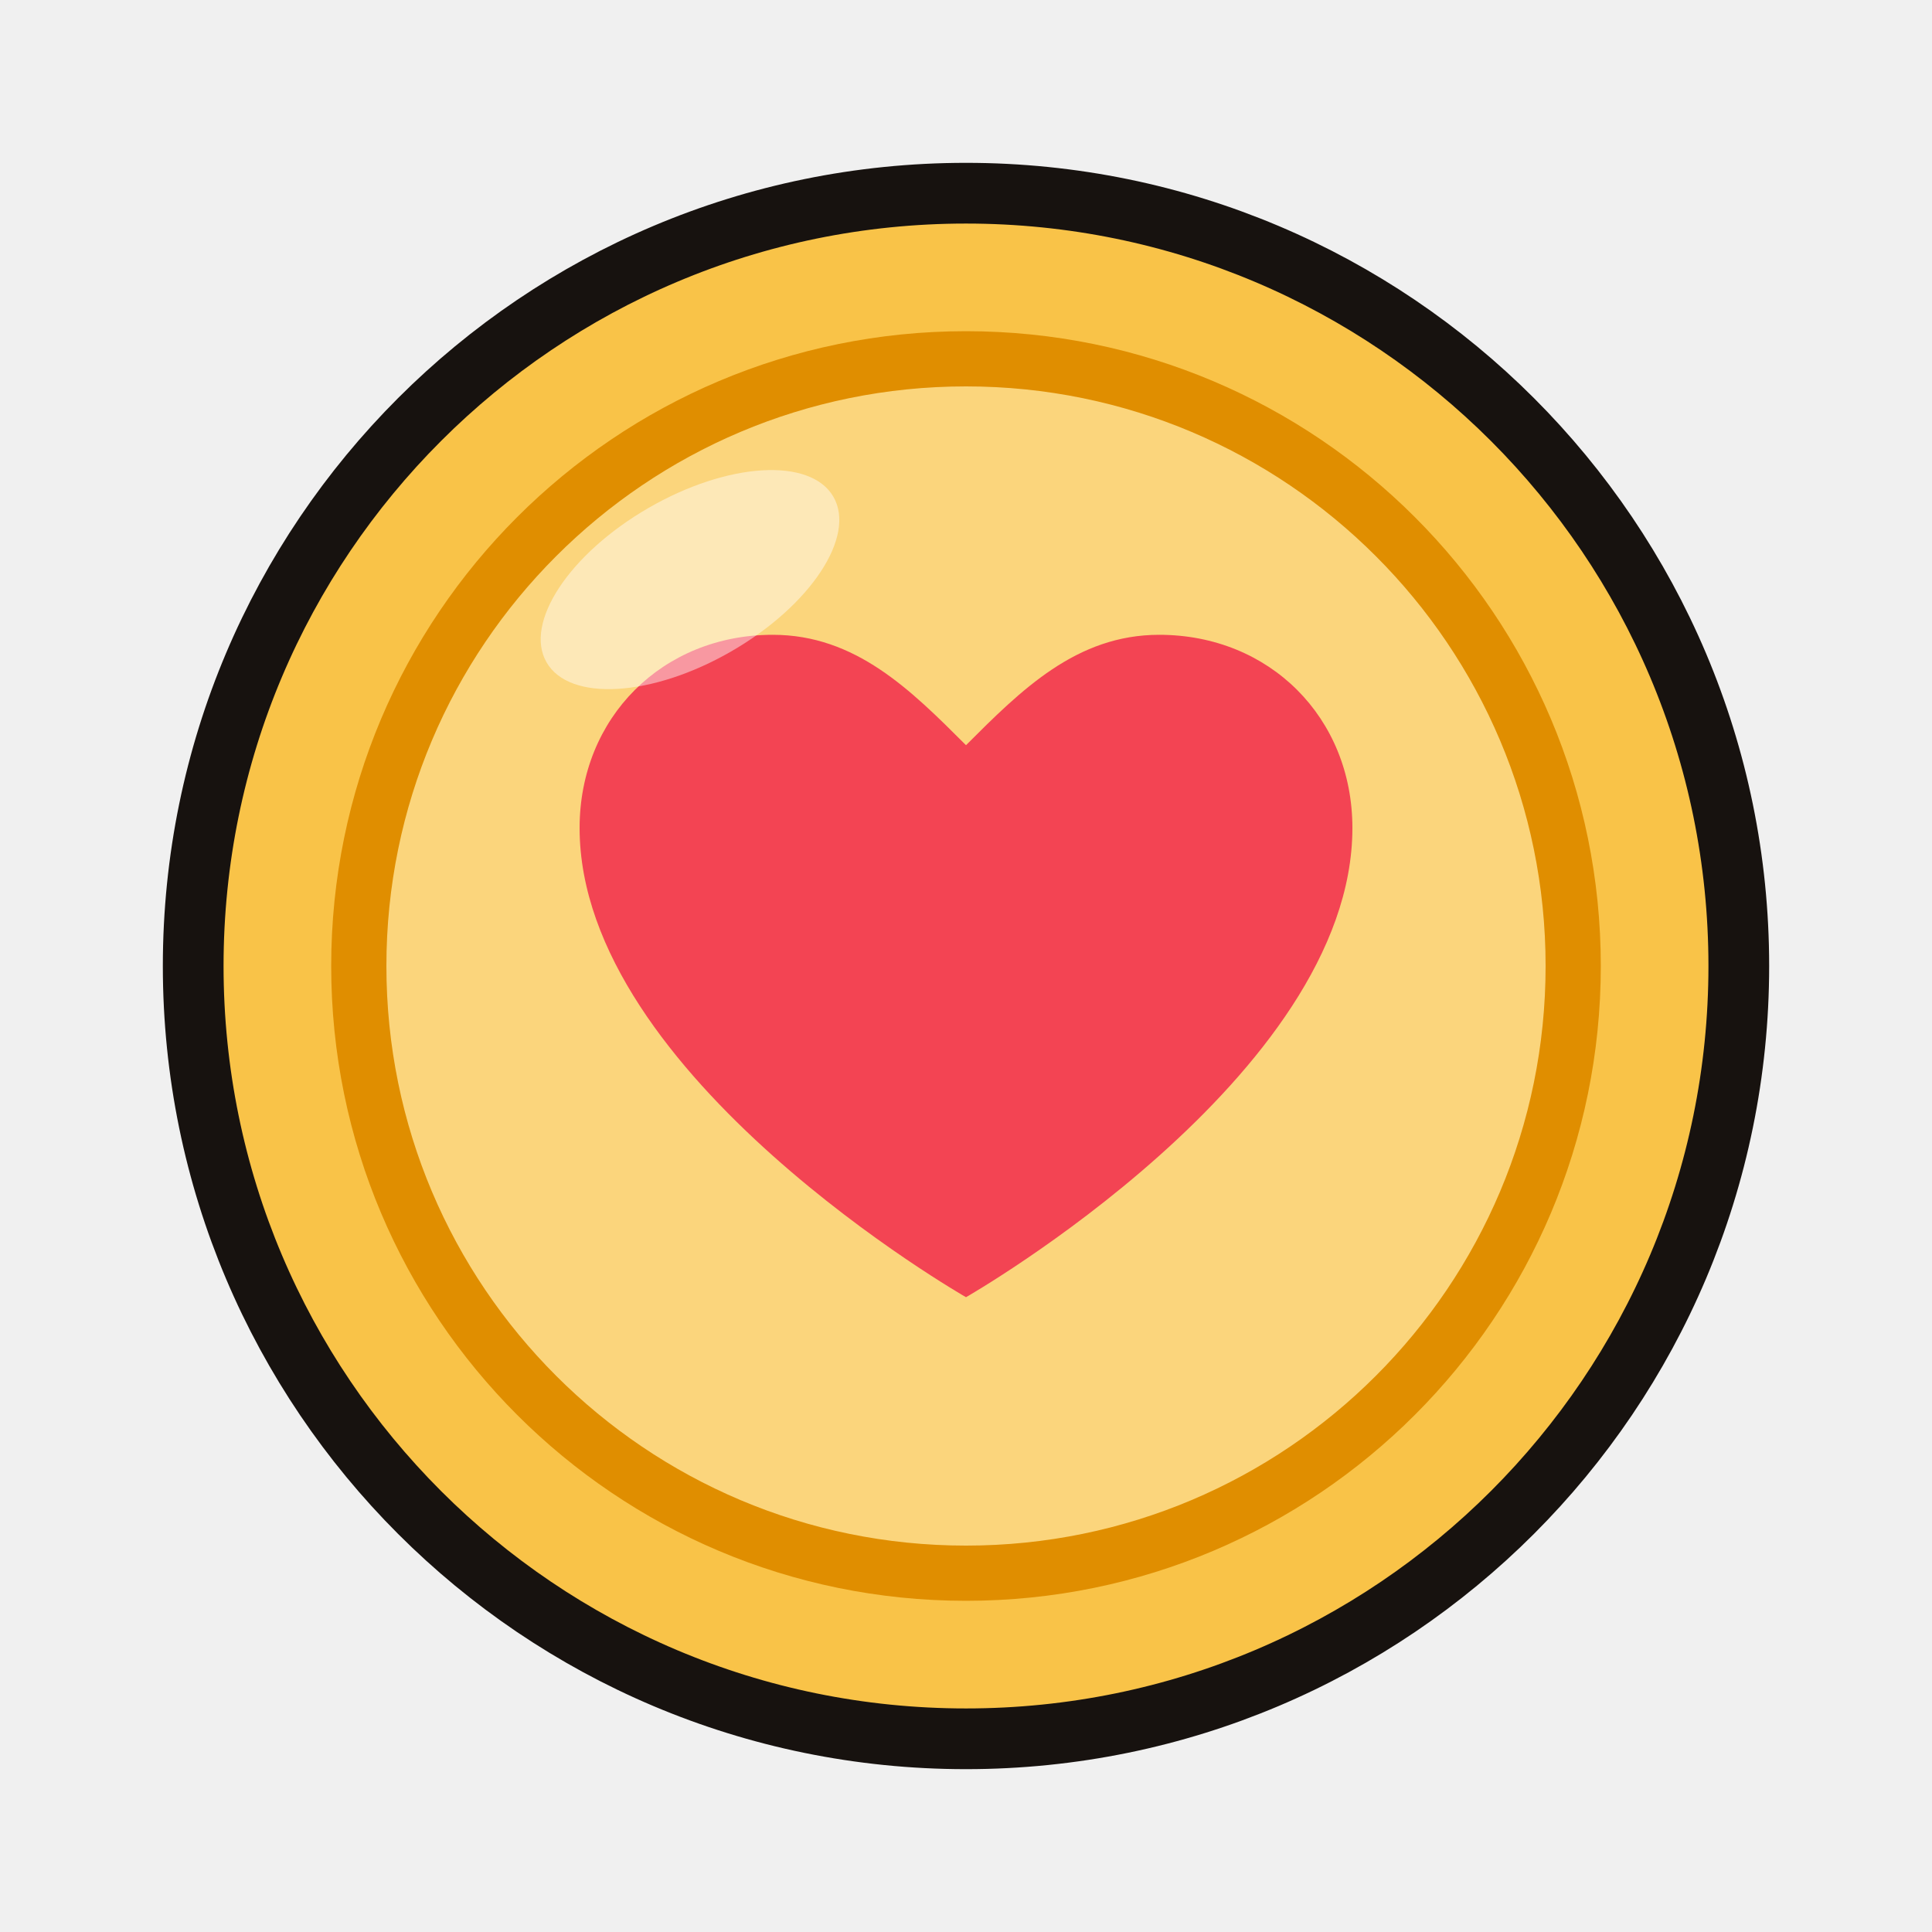
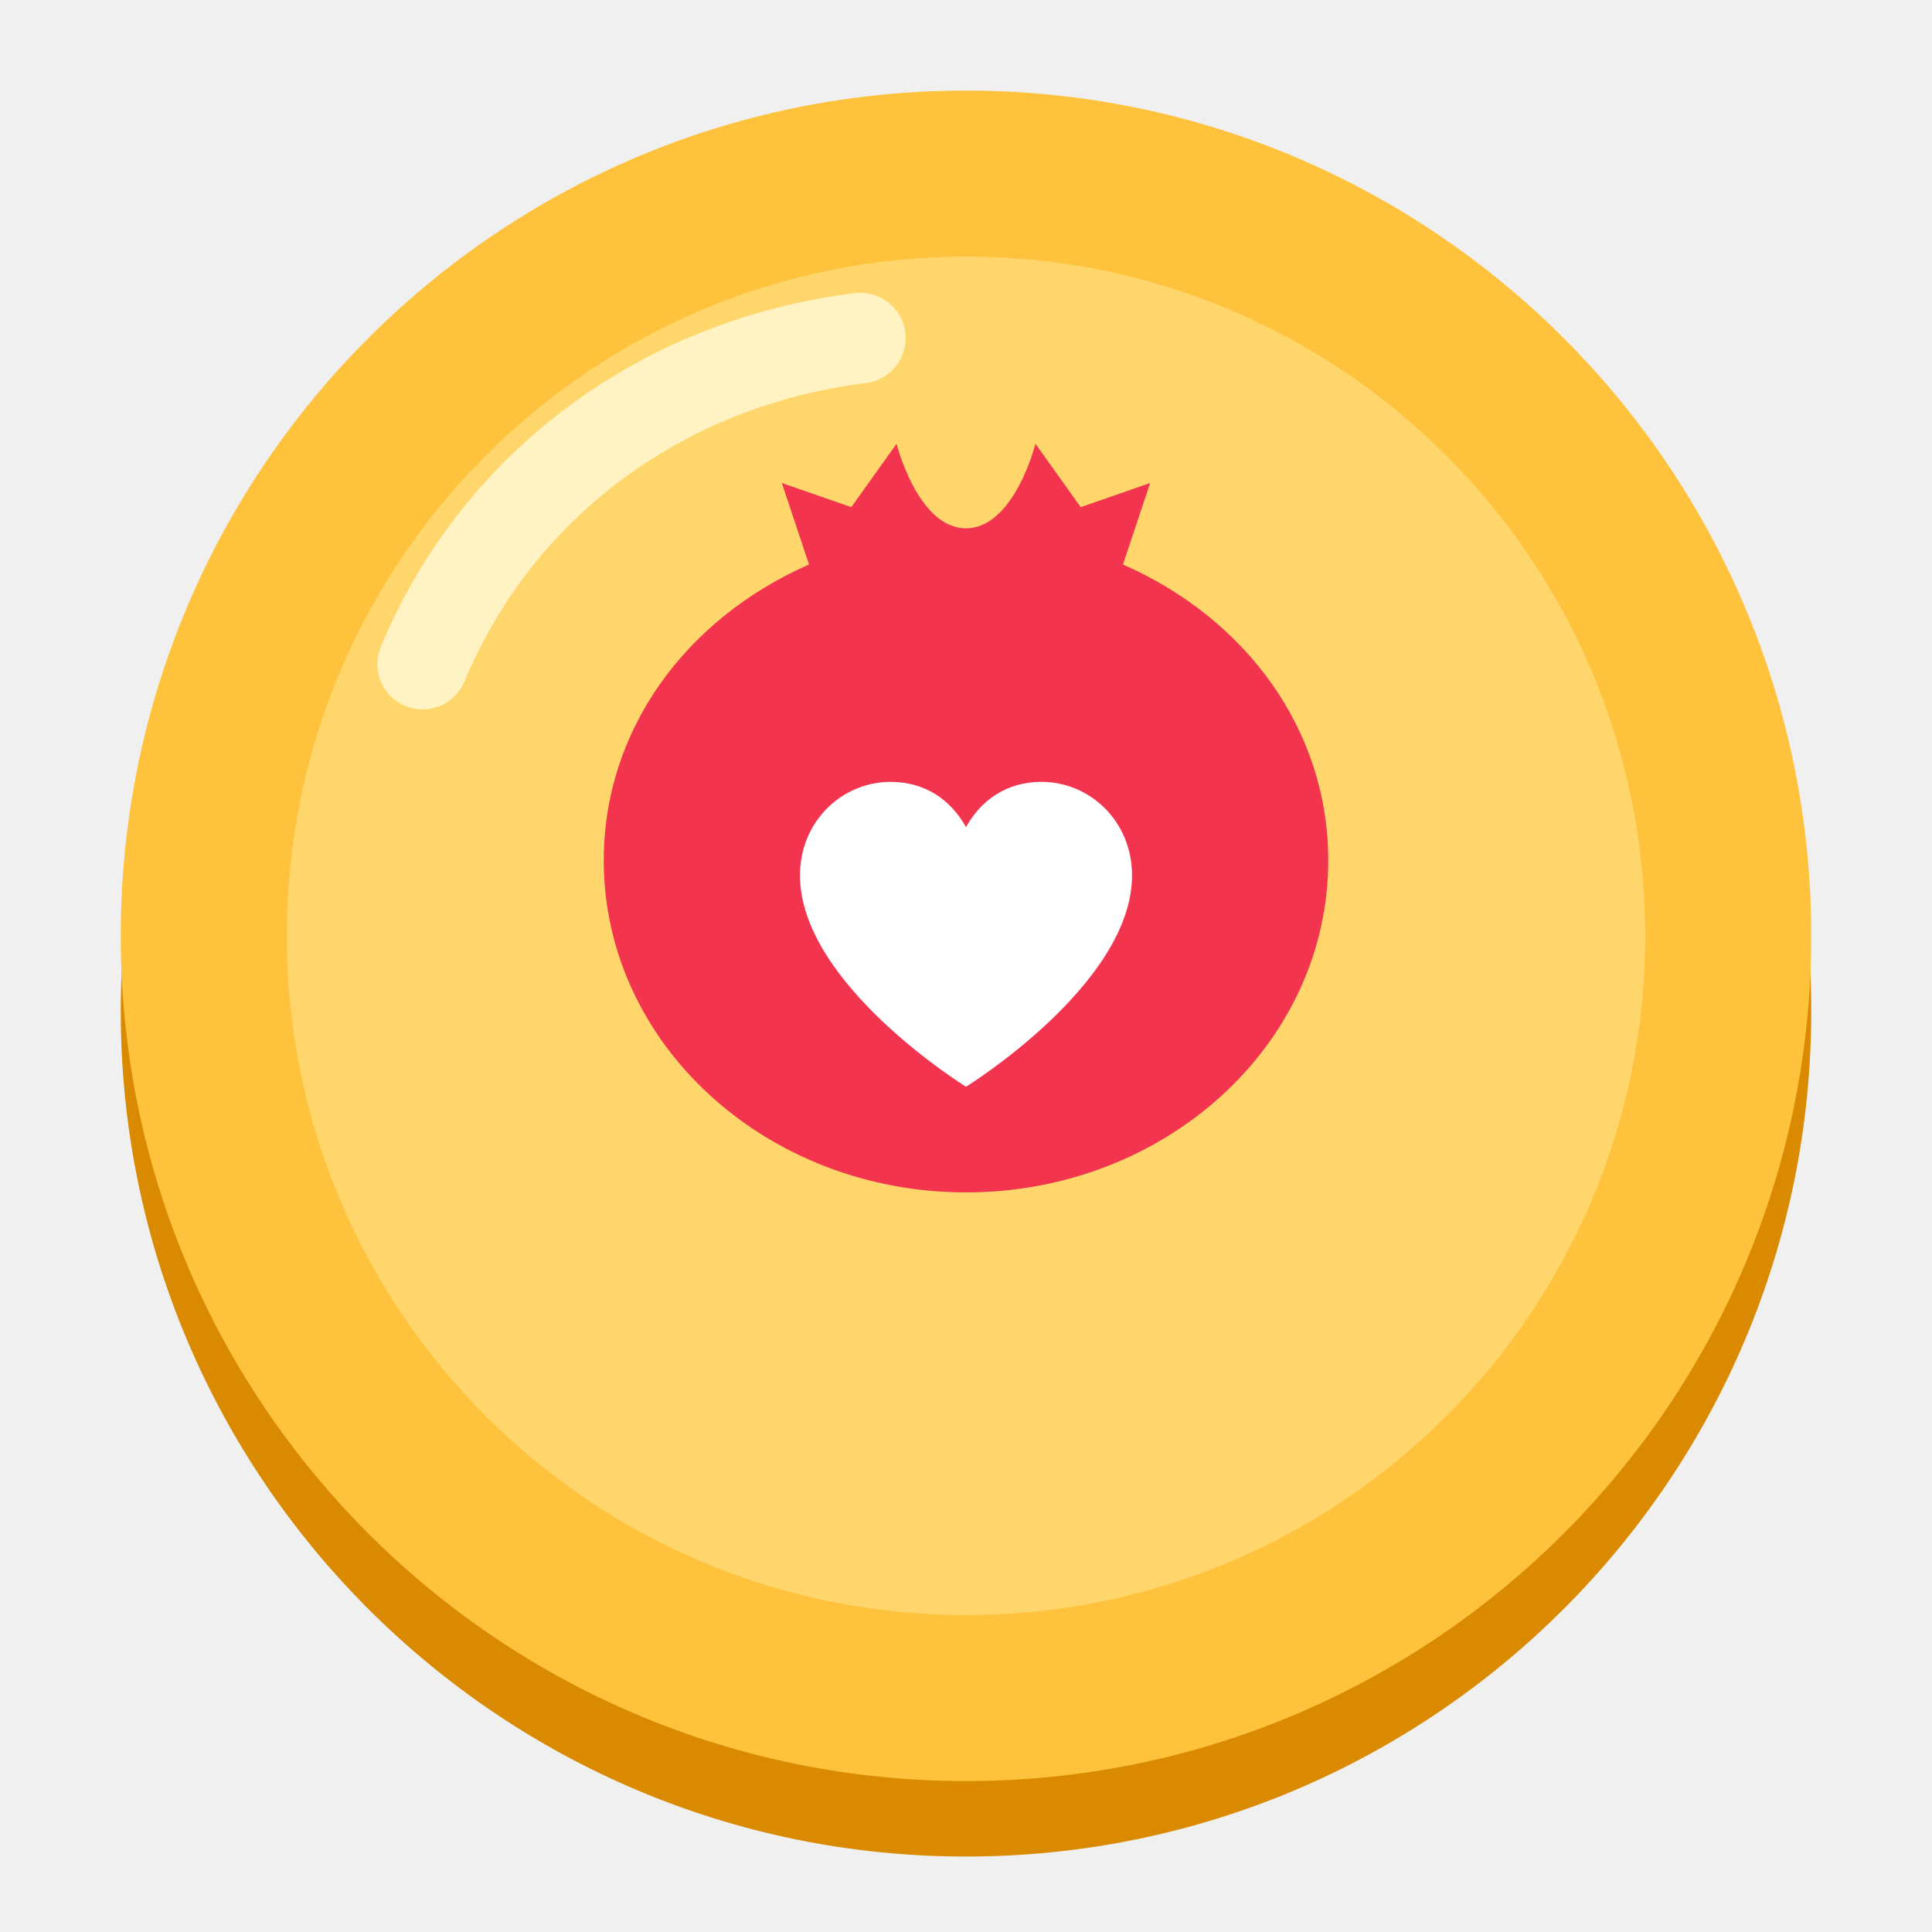
- <svg xmlns="http://www.w3.org/2000/svg" viewBox="-3 -3 70 70">
-   <circle cx="32" cy="32" r="28" fill="#F9C348" stroke="#17120F" stroke-width="2.2" stroke-linejoin="round" />
-   <circle cx="32" cy="32" r="22" fill="#FBD57C" stroke="#E08E00" stroke-width="2" />
-   <path d="M32 44S18 36 18 27c0-4 3-7 7-7 3 0 5 2 7 4 2-2 4-4 7-4 4 0 7 3 7 7 0 9-14 17-14 17z" fill="#F2344F" opacity=".9" />
-   <ellipse cx="22" cy="18" rx="6" ry="3" fill="#fff" opacity=".45" transform="rotate(-30 22 18)" />
+ <svg xmlns="http://www.w3.org/2000/svg" viewBox="0 0 64 64">
+   <circle cx="32" cy="33.5" r="28" fill="#D98A00" />
+   <circle cx="32" cy="31" r="28" fill="#FFC23D" />
+   <circle cx="32" cy="31" r="22.5" fill="#FFD66B" />
+   <path d="M32 17.5c-1.6 0-2.3-2.8-2.3-2.8l-1.5 2.1-2.3-.8.9 2.7c-4.1 1.8-6.8 5.5-6.8 9.8 0 6.1 5.4 11 12 11s12-4.9 12-11c0-4.3-2.7-8-6.8-9.8l.9-2.7-2.3.8-1.5-2.1s-.7 2.8-2.3 2.8z" fill="#F2344F" />
+   <path d="M32 36s-5.5-3.4-5.5-7c0-1.8 1.4-3.1 3-3.1 1.15 0 2 .6 2.5 1.5.5-.9 1.35-1.5 2.5-1.5 1.6 0 3 1.3 3 3.1C37.5 32.6 32 36 32 36z" fill="#FFFFFF" />
+   <path d="M14 22c2.5-6 8-10 14.5-10.8" stroke="#FFF3C4" stroke-width="3" stroke-linecap="round" fill="none" />
</svg>
